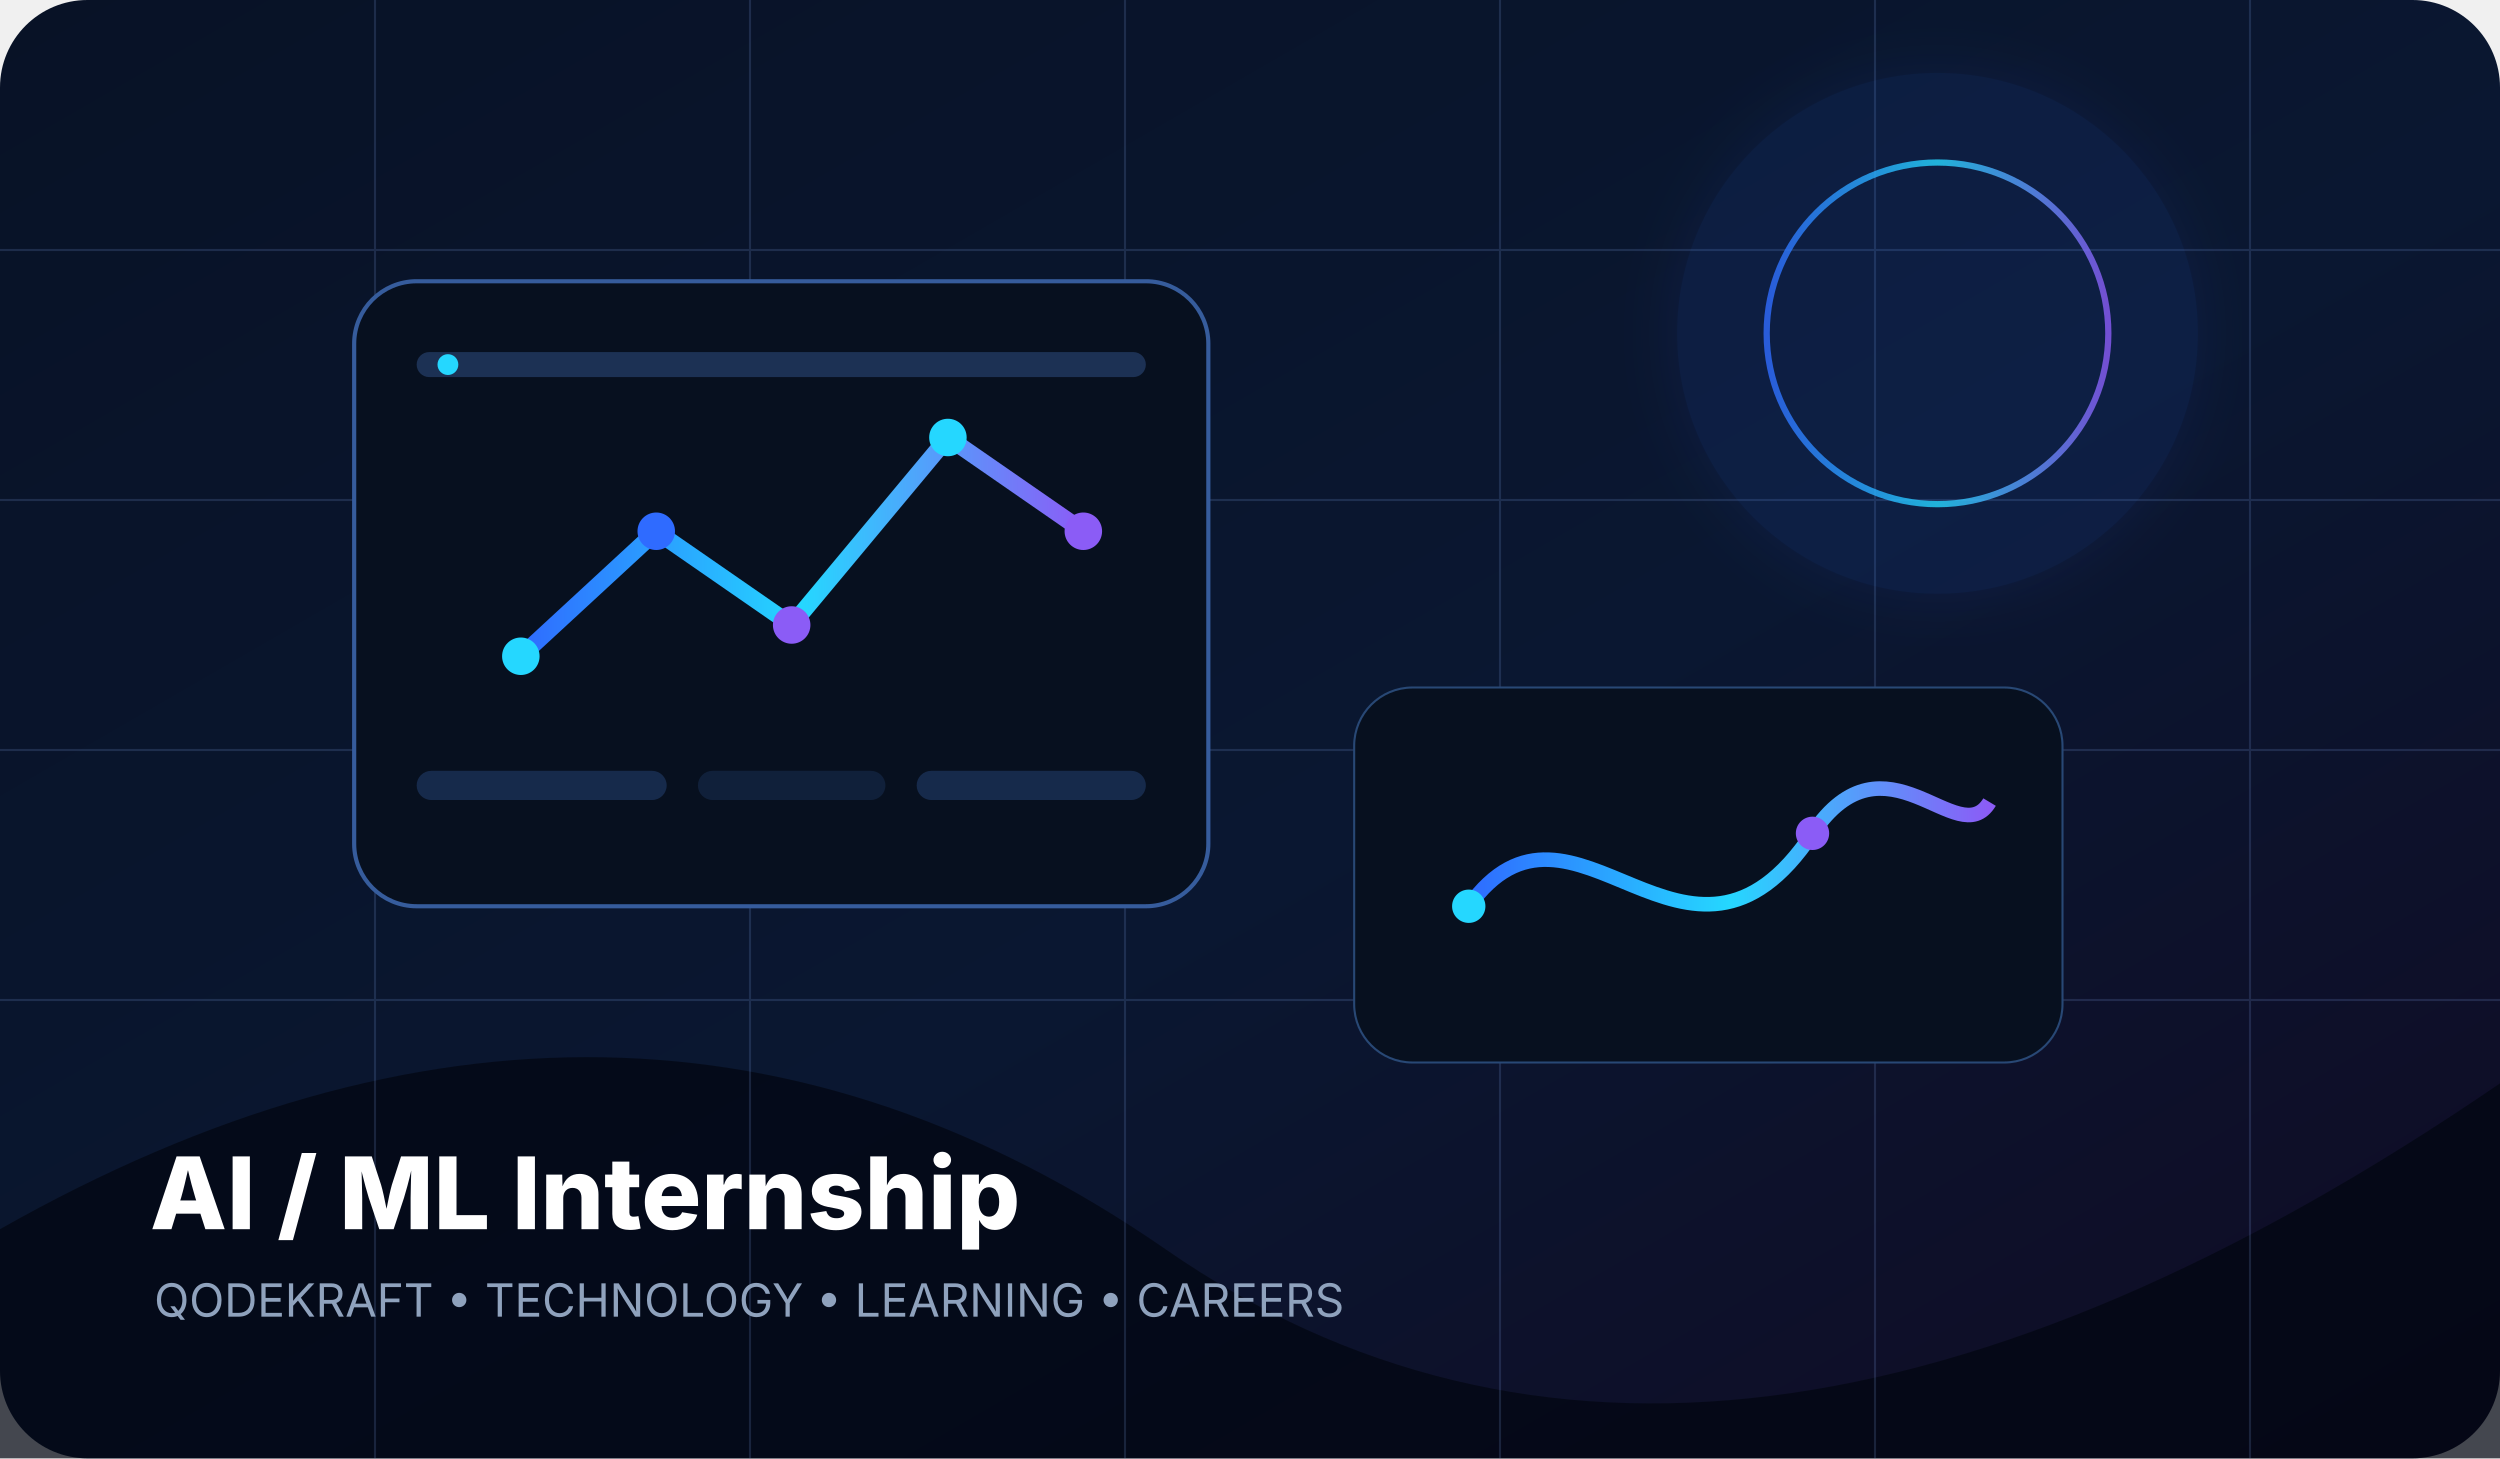
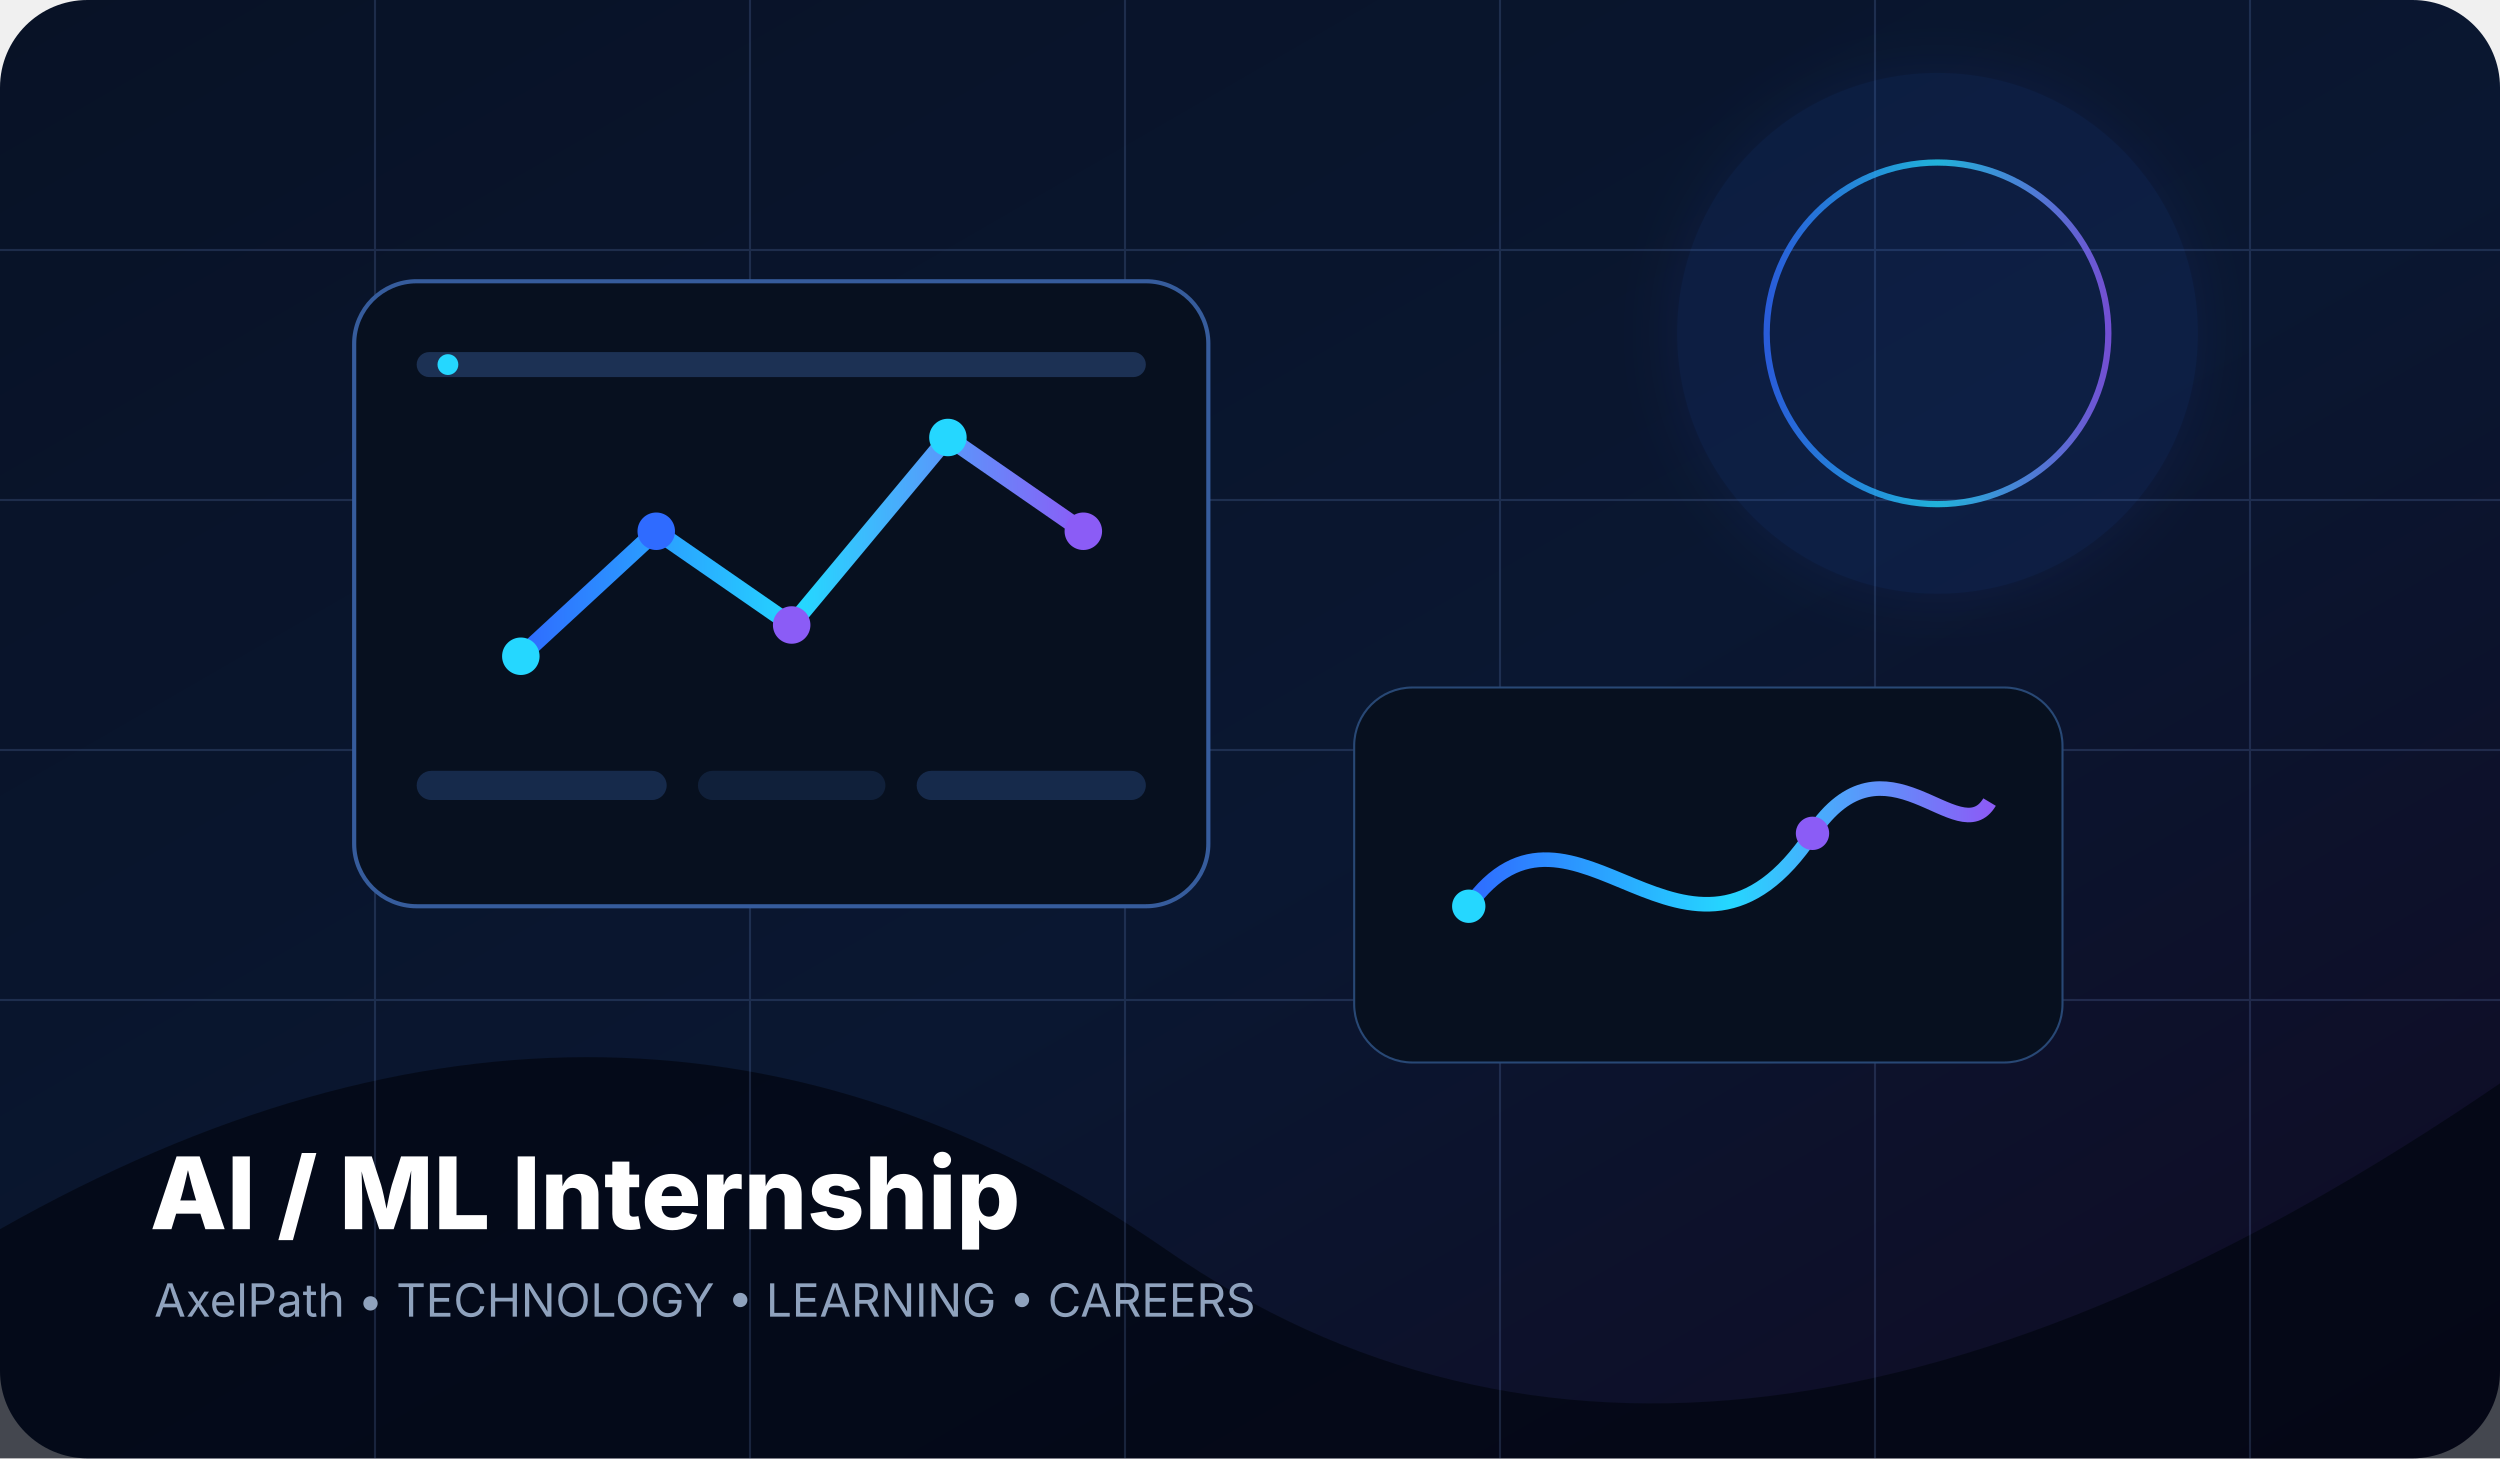
<svg xmlns="http://www.w3.org/2000/svg" viewBox="0 0 1200 700">
  <defs>
    <linearGradient id="g" x1="0" x2="1" y1="0" y2="1">
      <stop stop-color="#081226" />
      <stop offset=".55" stop-color="#0a1731" />
      <stop offset="1" stop-color="#100b24" />
    </linearGradient>
    <linearGradient id="a" x1="0" x2="1">
      <stop stop-color="#2f6bff" />
      <stop offset=".5" stop-color="#25d7ff" />
      <stop offset="1" stop-color="#8b5cf6" />
    </linearGradient>
    <filter id="glow">
      <feGaussianBlur stdDeviation="14" result="b" />
      <feMerge>
        <feMergeNode in="b" />
        <feMergeNode in="SourceGraphic" />
      </feMerge>
    </filter>
  </defs>
  <rect width="1200" height="700" rx="42" fill="url(#g)" />
  <path d="M0 590 Q300 420 560 600 T1200 520 V700H0Z" fill="#020611" opacity=".72" />
  <g opacity=".16" stroke="#8ab4ff">
    <path d="M0 120H1200M0 240H1200M0 360H1200M0 480H1200M180 0V700M360 0V700M540 0V700M720 0V700M900 0V700M1080 0V700" />
  </g>
  <circle cx="930" cy="160" r="125" fill="#2f6bff" opacity=".09" filter="url(#glow)" />
  <circle cx="930" cy="160" r="82" fill="none" stroke="url(#a)" stroke-width="3" opacity=".8" />
  <g transform="translate(170 135)">
    <rect x="0" y="0" width="410" height="300" rx="30" fill="#07101f" stroke="#365c9c" stroke-width="2" />
    <rect x="30" y="34" width="350" height="12" rx="6" fill="#1c3154" />
    <circle cx="45" cy="40" r="5" fill="#25d7ff" />
    <path d="M80 180 L145 120 L210 165 L285 75 L350 120" fill="none" stroke="url(#a)" stroke-width="8" stroke-linecap="round" />
    <circle cx="80" cy="180" r="9" fill="#25d7ff" />
    <circle cx="145" cy="120" r="9" fill="#2f6bff" />
    <circle cx="210" cy="165" r="9" fill="#8b5cf6" />
    <circle cx="285" cy="75" r="9" fill="#25d7ff" />
    <circle cx="350" cy="120" r="9" fill="#8b5cf6" />
    <rect x="30" y="235" width="120" height="14" rx="7" fill="#162a4b" />
    <rect x="165" y="235" width="90" height="14" rx="7" fill="#10203a" />
    <rect x="270" y="235" width="110" height="14" rx="7" fill="#162a4b" />
  </g>
  <g transform="translate(650 330)">
    <rect width="340" height="180" rx="28" fill="#07101f" stroke="#284875" />
    <path d="M55 105 C105 35 160 160 220 70 C255 18 290 80 305 55" fill="none" stroke="url(#a)" stroke-width="7" />
    <circle cx="55" cy="105" r="8" fill="#25d7ff" />
    <circle cx="220" cy="70" r="8" fill="#8b5cf6" />
  </g>
  <text x="72" y="590" fill="#fff" font-family="Inter,Arial,sans-serif" font-size="48" font-weight="800">AI / ML Internship</text>
-   <text x="74" y="632" fill="#8fa2bd" font-family="Inter,Arial,sans-serif" font-size="22">QODEKRAFT • TECHNOLOGY • LEARNING • CAREERS</text>
+   <text x="74" y="632" fill="#8fa2bd" font-family="Inter,Arial,sans-serif" font-size="22">AxelPath • TECHNOLOGY • LEARNING • CAREERS</text>
</svg>
